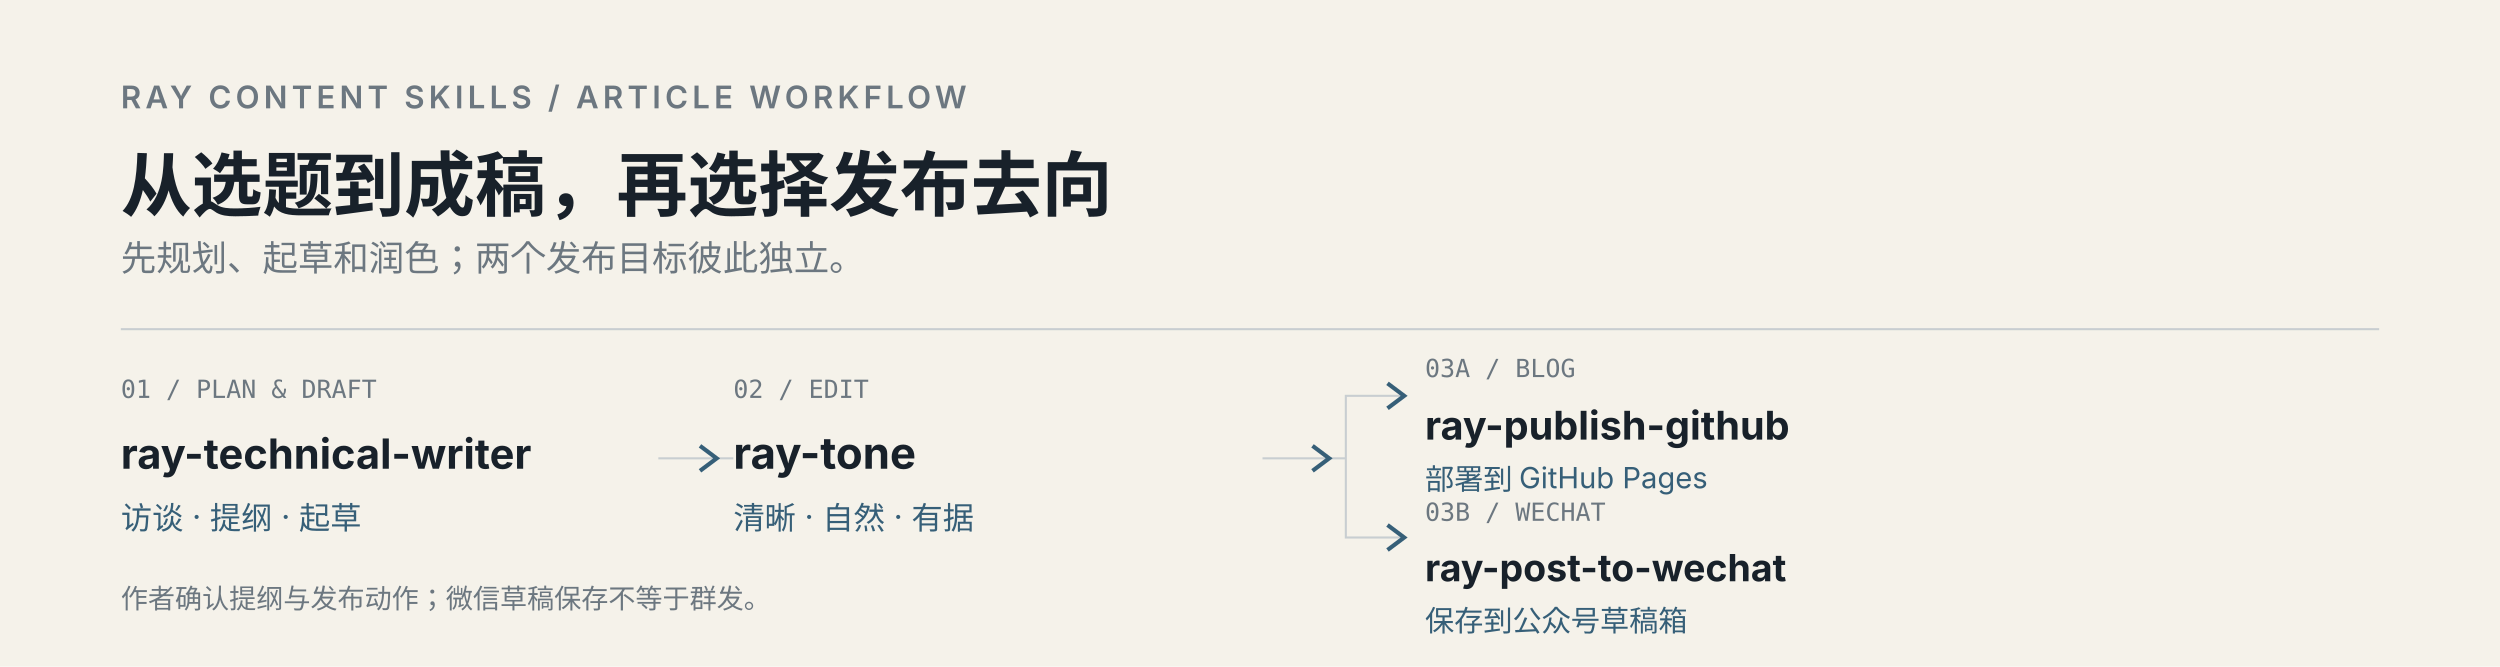
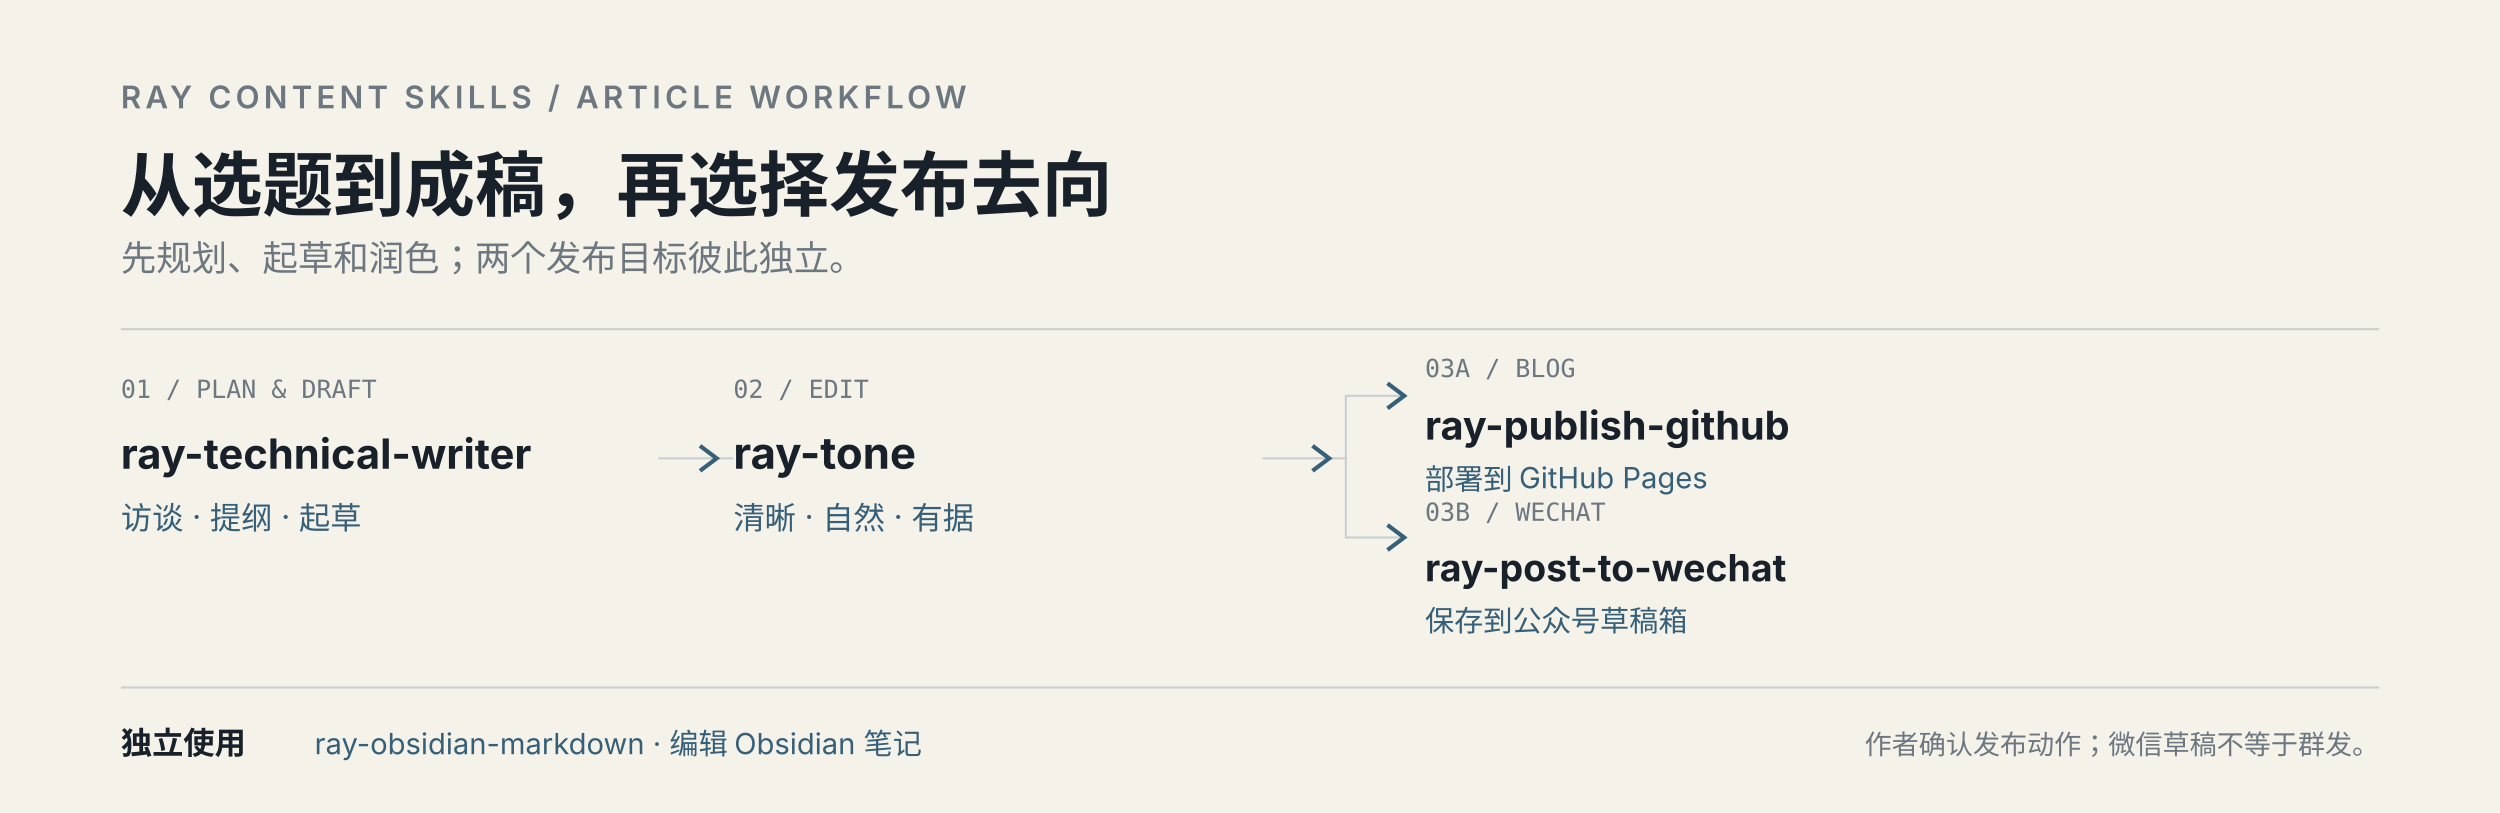
- <svg xmlns="http://www.w3.org/2000/svg" width="1200" height="320" viewBox="0 0 1200 320" role="img" aria-labelledby="title desc">
-   <rect width="1200" height="320" fill="#F5F2EA" />
+ <svg xmlns="http://www.w3.org/2000/svg" width="1200" height="390" viewBox="0 0 1200 390" role="img" aria-labelledby="title desc">
+   <rect width="1200" height="390" fill="#F5F2EA" />
  <g font-family="-apple-system, BlinkMacSystemFont, Segoe UI, sans-serif" fill="#18212A">
    <text x="58" y="52" font-size="15" font-weight="600" letter-spacing="2" fill="#6C7780">RAY CONTENT SKILLS / ARTICLE WORKFLOW</text>
    <text x="58" y="101" font-size="34" font-weight="650">从选题到成稿，再选择发布去向</text>
    <text x="58" y="130" font-size="17" fill="#6C7780">先规划、起草和润色；两个发布目标彼此独立。</text>
  </g>
  <g stroke="#C8CED1" stroke-width="1">
    <line x1="58" y1="158" x2="1142" y2="158" />
    <line x1="316" y1="220" x2="352" y2="220" />
    <path d="M606 220 H646 V190 H674 M646 220 V258 H674" fill="none" />
  </g>
  <g font-family="-apple-system, BlinkMacSystemFont, Segoe UI, sans-serif">
    <g transform="translate(58 178)">
      <text x="0" y="13" font-size="12" font-family="SFMono-Regular, Consolas, monospace" fill="#6C7780">01 / PLAN &amp; DRAFT</text>
      <text x="0" y="47" font-size="20" font-weight="650" fill="#18212A">ray-technical-writer</text>
      <text x="0" y="76" font-size="15" fill="#365F78">访谈 · 提纲 · 起草</text>
    </g>
    <g transform="translate(352 178)">
      <text x="0" y="13" font-size="12" font-family="SFMono-Regular, Consolas, monospace" fill="#6C7780">02 / EDIT</text>
      <text x="0" y="47" font-size="21" font-weight="650" fill="#18212A">ray-tone</text>
      <text x="0" y="76" font-size="15" fill="#365F78">清晰 · 自然 · 有据</text>
    </g>
    <g transform="translate(684 168)">
      <text x="0" y="13" font-size="12" font-family="SFMono-Regular, Consolas, monospace" fill="#6C7780">03A / BLOG</text>
      <text x="0" y="43" font-size="19" font-weight="650" fill="#18212A">ray-publish-github</text>
      <text x="0" y="67" font-size="14" fill="#365F78">部署到 GitHub Pages</text>
    </g>
    <g transform="translate(684 237)">
      <text x="0" y="13" font-size="12" font-family="SFMono-Regular, Consolas, monospace" fill="#6C7780">03B / WECHAT</text>
      <text x="0" y="42" font-size="18" font-weight="650" fill="#18212A">ray-post-to-wechat</text>
      <text x="0" y="66" font-size="14" fill="#365F78">保存到公众号草稿箱</text>
    </g>
  </g>
  <g fill="none" stroke="#365F78" stroke-width="2">
    <path d="M336 214 l8 6 -8 6 M630 214 l8 6 -8 6 M666 184 l8 6 -8 6 M666 252 l8 6 -8 6" />
  </g>
-   <text x="58" y="292" font-family="-apple-system, BlinkMacSystemFont, Segoe UI, sans-serif" font-size="13" fill="#6C7780">作者确认提纲与发布动作；微信草稿保存不等于群发。</text>
+   <line x1="58" y1="330" x2="1142" y2="330" stroke="#C8CED1" stroke-width="1" />
+   <g font-family="-apple-system, BlinkMacSystemFont, Segoe UI, sans-serif">
+     <text x="58" y="362" font-size="15" font-weight="650" fill="#18212A">独立使用</text>
+     <text x="151" y="362" font-size="14" fill="#365F78">ray-obsidian-markdown · 编辑 Obsidian 笔记</text>
+     <text x="1142" y="362" text-anchor="end" font-size="13" fill="#6C7780">作者确认发布动作；微信草稿不等于群发。</text>
+   </g>
</svg>
